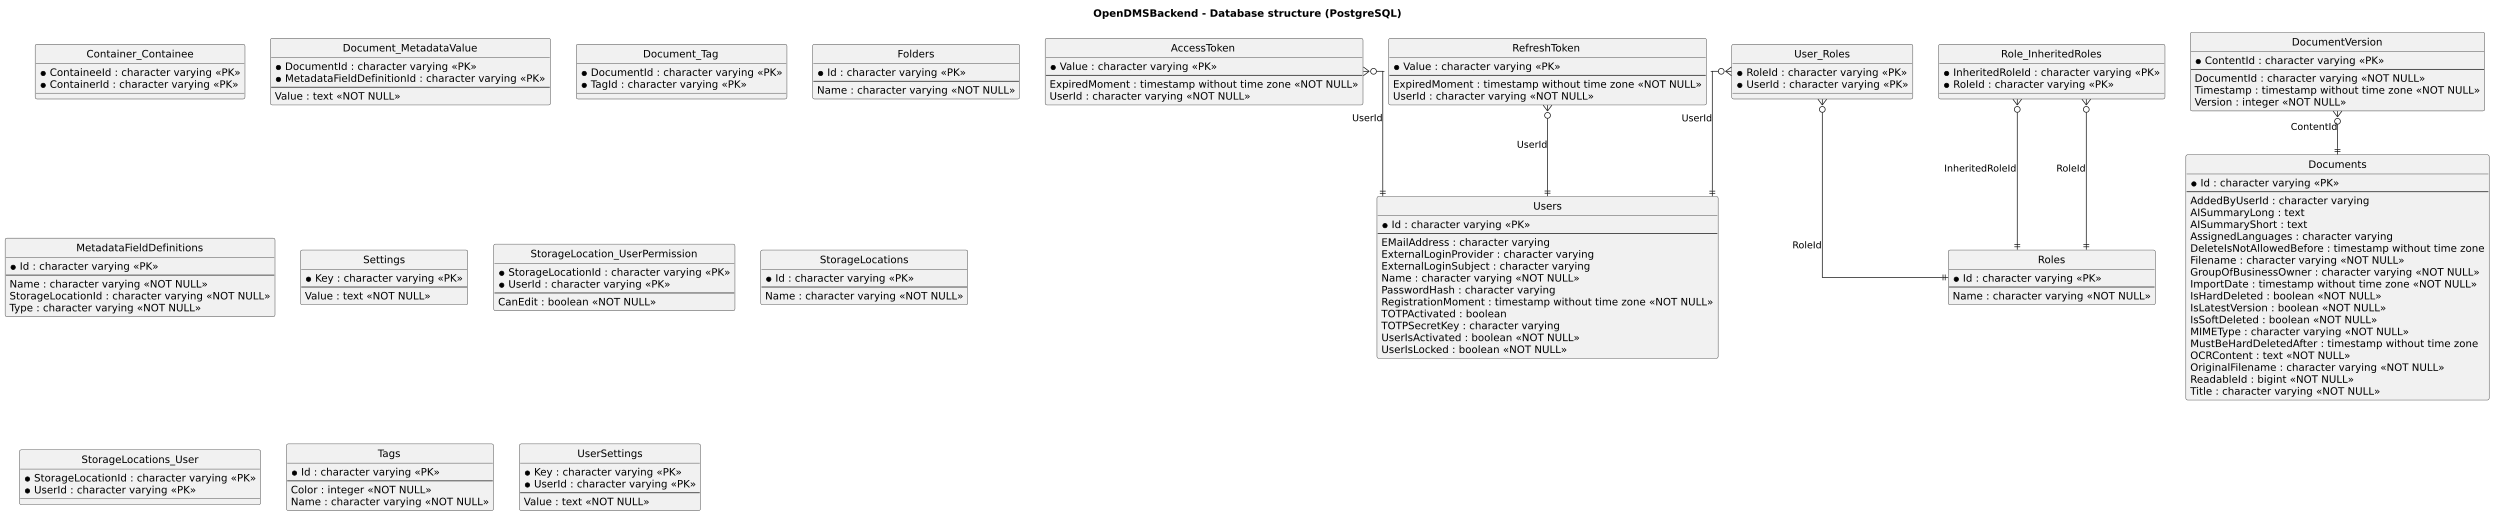
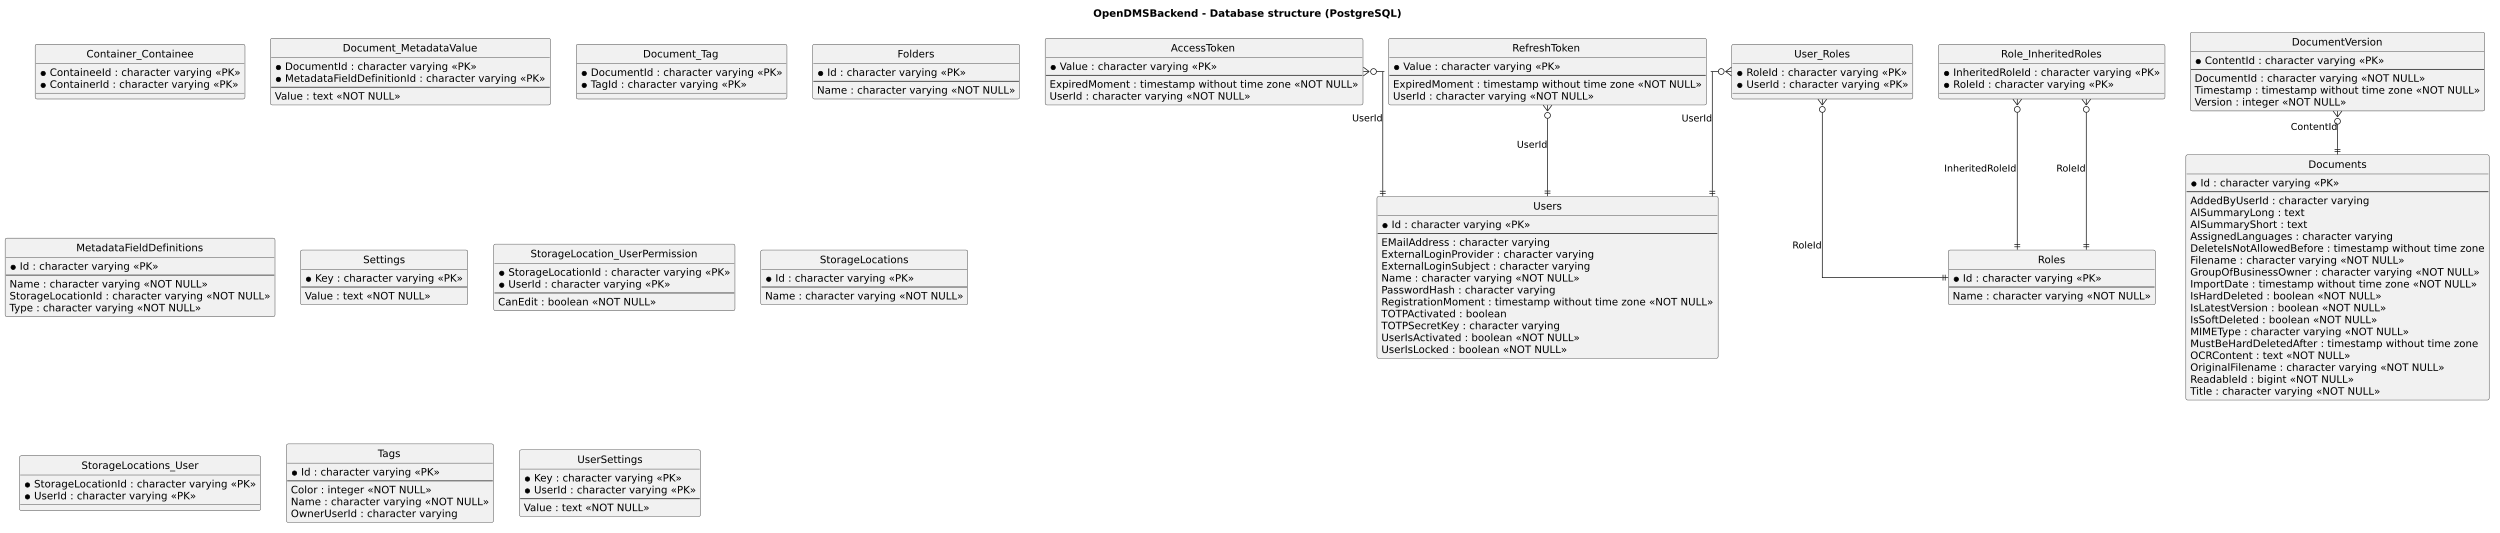
- <svg xmlns="http://www.w3.org/2000/svg" version="1.1" data-diagram-type="CLASS" style="width:3421px;height:713px;background:#FFFFFF;" width="3421px" height="713px" viewBox="0 0 3421 713" zoomAndPan="magnify" preserveAspectRatio="none" contentStyleType="text/css">
+ <svg xmlns="http://www.w3.org/2000/svg" version="1.1" data-diagram-type="CLASS" style="width:3421px;height:729px;background:#FFFFFF;" width="3421px" height="729px" viewBox="0 0 3421 729" zoomAndPan="magnify" preserveAspectRatio="none" contentStyleType="text/css">
  <defs />
  <g font-family="sans-serif" lengthAdjust="spacing">
    <g class="title" data-source-line="1">
      <text x="1495.926" y="22.995" fill="#000" font-size="14" textLength="422.324" font-weight="700" font-family="DejaVu Sans">OpenDMSBackend - Database structure (PostgreSQL)</text>
    </g>
    <g class="entity" data-qualified-name="AccessToken" id="ent0001" data-source-line="5">
      <rect x="1430.17" y="52.447" width="434.96" height="91.188" fill="#F1F1F1" style="stroke:#181818;stroke-width:0.5;" rx="2.5" ry="2.5" />
      <text x="1602.208" y="70.442" fill="#000" font-size="14" textLength="90.884" font-family="DejaVu Sans">AccessToken</text>
      <line x1="1431.17" y1="78.744" x2="1864.13" y2="78.744" style="stroke:#181818;stroke-width:0.5;" />
      <g data-visibility-modifier="IE_MANDATORY">
        <ellipse cx="1441.17" cy="92.392" rx="3" ry="3" fill="#000" style="stroke:#000;stroke-width:1;" />
      </g>
      <text x="1450.17" y="95.739" fill="#000" font-size="14" textLength="216.398" font-family="DejaVu Sans">Value : character varying «PK»</text>
      <line x1="1431.17" y1="103.041" x2="1864.13" y2="103.041" style="stroke:#181818;stroke-width:1;" />
      <text x="1436.17" y="120.036" fill="#000" font-size="14" textLength="422.96" font-family="DejaVu Sans">ExpiredMoment : timestamp without time zone «NOT NULL»</text>
      <text x="1436.17" y="136.333" fill="#000" font-size="14" textLength="274.982" font-family="DejaVu Sans">UserId : character varying «NOT NULL»</text>
    </g>
    <g class="entity" data-qualified-name="Container_Containee" id="ent0002" data-source-line="12">
-       <rect x="48.08" y="60.587" width="287.153" height="74.891" fill="#F1F1F1" style="stroke:#181818;stroke-width:0.5;" rx="2.5" ry="2.5" />
-       <text x="118.314" y="78.582" fill="#000" font-size="14" textLength="146.686" font-family="DejaVu Sans">Container_Containee</text>
-       <line x1="49.08" y1="86.884" x2="334.233" y2="86.884" style="stroke:#181818;stroke-width:0.5;" />
-       <g data-visibility-modifier="IE_MANDATORY">
-         <ellipse cx="59.08" cy="100.532" rx="3" ry="3" fill="#000" style="stroke:#000;stroke-width:1;" />
-       </g>
-       <text x="68.08" y="103.879" fill="#000" font-size="14" textLength="261.153" font-family="DejaVu Sans">ContaineeId : character varying «PK»</text>
-       <g data-visibility-modifier="IE_MANDATORY">
-         <ellipse cx="59.08" cy="116.829" rx="3" ry="3" fill="#000" style="stroke:#000;stroke-width:1;" />
-       </g>
-       <text x="68.08" y="120.176" fill="#000" font-size="14" textLength="258.296" font-family="DejaVu Sans">ContainerId : character varying «PK»</text>
-       <line x1="49.08" y1="127.477" x2="334.233" y2="127.477" style="stroke:#181818;stroke-width:0.5;" />
+       <rect x="48.08" y="60.597" width="287.153" height="74.891" fill="#F1F1F1" style="stroke:#181818;stroke-width:0.5;" rx="2.5" ry="2.5" />
+       <text x="118.314" y="78.592" fill="#000" font-size="14" textLength="146.686" font-family="DejaVu Sans">Container_Containee</text>
+       <line x1="49.08" y1="86.894" x2="334.233" y2="86.894" style="stroke:#181818;stroke-width:0.5;" />
+       <g data-visibility-modifier="IE_MANDATORY">
+         <ellipse cx="59.08" cy="100.542" rx="3" ry="3" fill="#000" style="stroke:#000;stroke-width:1;" />
+       </g>
+       <text x="68.08" y="103.889" fill="#000" font-size="14" textLength="261.153" font-family="DejaVu Sans">ContaineeId : character varying «PK»</text>
+       <g data-visibility-modifier="IE_MANDATORY">
+         <ellipse cx="59.08" cy="116.839" rx="3" ry="3" fill="#000" style="stroke:#000;stroke-width:1;" />
+       </g>
+       <text x="68.08" y="120.186" fill="#000" font-size="14" textLength="258.296" font-family="DejaVu Sans">ContainerId : character varying «PK»</text>
+       <line x1="49.08" y1="127.488" x2="334.233" y2="127.488" style="stroke:#181818;stroke-width:0.5;" />
    </g>
    <g class="entity" data-qualified-name="Document_MetadataValue" id="ent0003" data-source-line="17">
      <rect x="370" y="52.447" width="383.301" height="91.188" fill="#F1F1F1" style="stroke:#181818;stroke-width:0.5;" rx="2.5" ry="2.5" />
      <text x="468.972" y="70.442" fill="#000" font-size="14" textLength="185.356" font-family="DejaVu Sans">Document_MetadataValue</text>
      <line x1="371" y1="78.744" x2="752.301" y2="78.744" style="stroke:#181818;stroke-width:0.5;" />
      <g data-visibility-modifier="IE_MANDATORY">
        <ellipse cx="381" cy="92.392" rx="3" ry="3" fill="#000" style="stroke:#000;stroke-width:1;" />
      </g>
      <text x="390" y="95.739" fill="#000" font-size="14" textLength="262.411" font-family="DejaVu Sans">DocumentId : character varying «PK»</text>
      <g data-visibility-modifier="IE_MANDATORY">
        <ellipse cx="381" cy="108.689" rx="3" ry="3" fill="#000" style="stroke:#000;stroke-width:1;" />
      </g>
      <text x="390" y="112.036" fill="#000" font-size="14" textLength="357.301" font-family="DejaVu Sans">MetadataFieldDefinitionId : character varying «PK»</text>
      <line x1="371" y1="119.337" x2="752.301" y2="119.337" style="stroke:#181818;stroke-width:1;" />
      <text x="376" y="136.333" fill="#000" font-size="14" textLength="173.421" font-family="DejaVu Sans">Value : text «NOT NULL»</text>
    </g>
    <g class="entity" data-qualified-name="Document_Tag" id="ent0004" data-source-line="24">
-       <rect x="788.45" y="60.587" width="288.411" height="74.891" fill="#F1F1F1" style="stroke:#181818;stroke-width:0.5;" rx="2.5" ry="2.5" />
-       <text x="879.882" y="78.582" fill="#000" font-size="14" textLength="105.547" font-family="DejaVu Sans">Document_Tag</text>
-       <line x1="789.45" y1="86.884" x2="1075.861" y2="86.884" style="stroke:#181818;stroke-width:0.5;" />
-       <g data-visibility-modifier="IE_MANDATORY">
-         <ellipse cx="799.45" cy="100.532" rx="3" ry="3" fill="#000" style="stroke:#000;stroke-width:1;" />
-       </g>
-       <text x="808.45" y="103.879" fill="#000" font-size="14" textLength="262.411" font-family="DejaVu Sans">DocumentId : character varying «PK»</text>
-       <g data-visibility-modifier="IE_MANDATORY">
-         <ellipse cx="799.45" cy="116.829" rx="3" ry="3" fill="#000" style="stroke:#000;stroke-width:1;" />
-       </g>
-       <text x="808.45" y="120.176" fill="#000" font-size="14" textLength="215.899" font-family="DejaVu Sans">TagId : character varying «PK»</text>
-       <line x1="789.45" y1="127.477" x2="1075.861" y2="127.477" style="stroke:#181818;stroke-width:0.5;" />
+       <rect x="788.45" y="60.597" width="288.411" height="74.891" fill="#F1F1F1" style="stroke:#181818;stroke-width:0.5;" rx="2.5" ry="2.5" />
+       <text x="879.882" y="78.592" fill="#000" font-size="14" textLength="105.547" font-family="DejaVu Sans">Document_Tag</text>
+       <line x1="789.45" y1="86.894" x2="1075.861" y2="86.894" style="stroke:#181818;stroke-width:0.5;" />
+       <g data-visibility-modifier="IE_MANDATORY">
+         <ellipse cx="799.45" cy="100.542" rx="3" ry="3" fill="#000" style="stroke:#000;stroke-width:1;" />
+       </g>
+       <text x="808.45" y="103.889" fill="#000" font-size="14" textLength="262.411" font-family="DejaVu Sans">DocumentId : character varying «PK»</text>
+       <g data-visibility-modifier="IE_MANDATORY">
+         <ellipse cx="799.45" cy="116.839" rx="3" ry="3" fill="#000" style="stroke:#000;stroke-width:1;" />
+       </g>
+       <text x="808.45" y="120.186" fill="#000" font-size="14" textLength="215.899" font-family="DejaVu Sans">TagId : character varying «PK»</text>
+       <line x1="789.45" y1="127.488" x2="1075.861" y2="127.488" style="stroke:#181818;stroke-width:0.5;" />
    </g>
    <g class="entity" data-qualified-name="Documents" id="ent0005" data-source-line="29">
      <rect x="2991.13" y="211.777" width="415.047" height="335.641" fill="#F1F1F1" style="stroke:#181818;stroke-width:0.5;" rx="2.5" ry="2.5" />
      <text x="3158.742" y="229.772" fill="#000" font-size="14" textLength="79.823" font-family="DejaVu Sans">Documents</text>
      <line x1="2992.13" y1="238.074" x2="3405.177" y2="238.074" style="stroke:#181818;stroke-width:0.5;" />
      <g data-visibility-modifier="IE_MANDATORY">
        <ellipse cx="3002.13" cy="251.722" rx="3" ry="3" fill="#000" style="stroke:#000;stroke-width:1;" />
      </g>
      <text x="3011.13" y="255.069" fill="#000" font-size="14" textLength="189.882" font-family="DejaVu Sans">Id : character varying «PK»</text>
      <line x1="2992.13" y1="262.371" x2="3405.177" y2="262.371" style="stroke:#181818;stroke-width:1;" />
      <text x="2997.13" y="279.366" fill="#000" font-size="14" textLength="245.328" font-family="DejaVu Sans">AddedByUserId : character varying</text>
      <text x="2997.13" y="295.663" fill="#000" font-size="14" textLength="156.98" font-family="DejaVu Sans">AISummaryLong : text</text>
      <text x="2997.13" y="311.959" fill="#000" font-size="14" textLength="160.426" font-family="DejaVu Sans">AISummaryShort : text</text>
      <text x="2997.13" y="328.256" fill="#000" font-size="14" textLength="277.361" font-family="DejaVu Sans">AssignedLanguages : character varying</text>
      <text x="2997.13" y="344.553" fill="#000" font-size="14" textLength="403.047" font-family="DejaVu Sans">DeleteIsNotAllowedBefore : timestamp without time zone</text>
      <text x="2997.13" y="360.85" fill="#000" font-size="14" textLength="294.205" font-family="DejaVu Sans">Filename : character varying «NOT NULL»</text>
      <text x="2997.13" y="377.147" fill="#000" font-size="14" textLength="396.382" font-family="DejaVu Sans">GroupOfBusinessOwner : character varying «NOT NULL»</text>
      <text x="2997.13" y="393.444" fill="#000" font-size="14" textLength="392.465" font-family="DejaVu Sans">ImportDate : timestamp without time zone «NOT NULL»</text>
      <text x="2997.13" y="409.741" fill="#000" font-size="14" textLength="262.042" font-family="DejaVu Sans">IsHardDeleted : boolean «NOT NULL»</text>
      <text x="2997.13" y="426.038" fill="#000" font-size="14" textLength="269.24" font-family="DejaVu Sans">IsLatestVersion : boolean «NOT NULL»</text>
      <text x="2997.13" y="442.334" fill="#000" font-size="14" textLength="256.163" font-family="DejaVu Sans">IsSoftDeleted : boolean «NOT NULL»</text>
      <text x="2997.13" y="458.631" fill="#000" font-size="14" textLength="301.526" font-family="DejaVu Sans">MIMEType : character varying «NOT NULL»</text>
      <text x="2997.13" y="474.928" fill="#000" font-size="14" textLength="395.097" font-family="DejaVu Sans">MustBeHardDeletedAfter : timestamp without time zone</text>
      <text x="2997.13" y="491.225" fill="#000" font-size="14" textLength="220.09" font-family="DejaVu Sans">OCRContent : text «NOT NULL»</text>
      <text x="2997.13" y="507.522" fill="#000" font-size="14" textLength="348.988" font-family="DejaVu Sans">OriginalFilename : character varying «NOT NULL»</text>
      <text x="2997.13" y="523.819" fill="#000" font-size="14" textLength="224.718" font-family="DejaVu Sans">ReadableId : bigint «NOT NULL»</text>
      <text x="2997.13" y="540.116" fill="#000" font-size="14" textLength="260.49" font-family="DejaVu Sans">Title : character varying «NOT NULL»</text>
    </g>
    <g class="entity" data-qualified-name="DocumentVersion" id="ent0006" data-source-line="51">
      <rect x="2997.09" y="44.297" width="403.118" height="107.484" fill="#F1F1F1" style="stroke:#181818;stroke-width:0.5;" rx="2.5" ry="2.5" />
      <text x="3136.1" y="62.292" fill="#000" font-size="14" textLength="125.098" font-family="DejaVu Sans">DocumentVersion</text>
      <line x1="2998.09" y1="70.594" x2="3399.208" y2="70.594" style="stroke:#181818;stroke-width:0.5;" />
      <g data-visibility-modifier="IE_MANDATORY">
        <ellipse cx="3008.09" cy="84.242" rx="3" ry="3" fill="#000" style="stroke:#000;stroke-width:1;" />
      </g>
      <text x="3017.09" y="87.589" fill="#000" font-size="14" textLength="245.561" font-family="DejaVu Sans">ContentId : character varying «PK»</text>
      <line x1="2998.09" y1="94.891" x2="3399.208" y2="94.891" style="stroke:#181818;stroke-width:1;" />
      <text x="3003.09" y="111.886" fill="#000" font-size="14" textLength="315.602" font-family="DejaVu Sans">DocumentId : character varying «NOT NULL»</text>
      <text x="3003.09" y="128.183" fill="#000" font-size="14" textLength="391.118" font-family="DejaVu Sans">Timestamp : timestamp without time zone «NOT NULL»</text>
      <text x="3003.09" y="144.479" fill="#000" font-size="14" textLength="208.701" font-family="DejaVu Sans">Version : integer «NOT NULL»</text>
    </g>
    <g class="entity" data-qualified-name="Folders" id="ent0007" data-source-line="59">
-       <rect x="1111.97" y="60.587" width="283.359" height="74.891" fill="#F1F1F1" style="stroke:#181818;stroke-width:0.5;" rx="2.5" ry="2.5" />
-       <text x="1228.121" y="78.582" fill="#000" font-size="14" textLength="51.058" font-family="DejaVu Sans">Folders</text>
-       <line x1="1112.97" y1="86.884" x2="1394.329" y2="86.884" style="stroke:#181818;stroke-width:0.5;" />
-       <g data-visibility-modifier="IE_MANDATORY">
-         <ellipse cx="1122.97" cy="100.532" rx="3" ry="3" fill="#000" style="stroke:#000;stroke-width:1;" />
-       </g>
-       <text x="1131.97" y="103.879" fill="#000" font-size="14" textLength="189.882" font-family="DejaVu Sans">Id : character varying «PK»</text>
-       <line x1="1112.97" y1="111.181" x2="1394.329" y2="111.181" style="stroke:#181818;stroke-width:1;" />
-       <text x="1117.97" y="128.176" fill="#000" font-size="14" textLength="271.359" font-family="DejaVu Sans">Name : character varying «NOT NULL»</text>
+       <rect x="1111.97" y="60.597" width="283.359" height="74.891" fill="#F1F1F1" style="stroke:#181818;stroke-width:0.5;" rx="2.5" ry="2.5" />
+       <text x="1228.121" y="78.592" fill="#000" font-size="14" textLength="51.058" font-family="DejaVu Sans">Folders</text>
+       <line x1="1112.97" y1="86.894" x2="1394.329" y2="86.894" style="stroke:#181818;stroke-width:0.5;" />
+       <g data-visibility-modifier="IE_MANDATORY">
+         <ellipse cx="1122.97" cy="100.542" rx="3" ry="3" fill="#000" style="stroke:#000;stroke-width:1;" />
+       </g>
+       <text x="1131.97" y="103.889" fill="#000" font-size="14" textLength="189.882" font-family="DejaVu Sans">Id : character varying «PK»</text>
+       <line x1="1112.97" y1="111.191" x2="1394.329" y2="111.191" style="stroke:#181818;stroke-width:1;" />
+       <text x="1117.97" y="128.186" fill="#000" font-size="14" textLength="271.359" font-family="DejaVu Sans">Name : character varying «NOT NULL»</text>
    </g>
    <g class="entity" data-qualified-name="MetadataFieldDefinitions" id="ent0008" data-source-line="65">
      <rect x="7" y="325.857" width="369.308" height="107.484" fill="#F1F1F1" style="stroke:#181818;stroke-width:0.5;" rx="2.5" ry="2.5" />
      <text x="104.297" y="343.852" fill="#000" font-size="14" textLength="174.713" font-family="DejaVu Sans">MetadataFieldDefinitions</text>
      <line x1="8" y1="352.154" x2="375.308" y2="352.154" style="stroke:#181818;stroke-width:0.5;" />
      <g data-visibility-modifier="IE_MANDATORY">
        <ellipse cx="18" cy="365.802" rx="3" ry="3" fill="#000" style="stroke:#000;stroke-width:1;" />
      </g>
      <text x="27" y="369.149" fill="#000" font-size="14" textLength="189.882" font-family="DejaVu Sans">Id : character varying «PK»</text>
      <line x1="8" y1="376.451" x2="375.308" y2="376.451" style="stroke:#181818;stroke-width:1;" />
      <text x="13" y="393.446" fill="#000" font-size="14" textLength="271.359" font-family="DejaVu Sans">Name : character varying «NOT NULL»</text>
      <text x="13" y="409.743" fill="#000" font-size="14" textLength="357.308" font-family="DejaVu Sans">StorageLocationId : character varying «NOT NULL»</text>
      <text x="13" y="426.039" fill="#000" font-size="14" textLength="264.394" font-family="DejaVu Sans">Type : character varying «NOT NULL»</text>
    </g>
    <g class="entity" data-qualified-name="RefreshToken" id="ent0009" data-source-line="73">
      <rect x="1900.17" y="52.447" width="434.96" height="91.188" fill="#F1F1F1" style="stroke:#181818;stroke-width:0.5;" rx="2.5" ry="2.5" />
      <text x="2069.392" y="70.442" fill="#000" font-size="14" textLength="96.517" font-family="DejaVu Sans">RefreshToken</text>
      <line x1="1901.17" y1="78.744" x2="2334.13" y2="78.744" style="stroke:#181818;stroke-width:0.5;" />
      <g data-visibility-modifier="IE_MANDATORY">
        <ellipse cx="1911.17" cy="92.392" rx="3" ry="3" fill="#000" style="stroke:#000;stroke-width:1;" />
      </g>
      <text x="1920.17" y="95.739" fill="#000" font-size="14" textLength="216.398" font-family="DejaVu Sans">Value : character varying «PK»</text>
      <line x1="1901.17" y1="103.041" x2="2334.13" y2="103.041" style="stroke:#181818;stroke-width:1;" />
      <text x="1906.17" y="120.036" fill="#000" font-size="14" textLength="422.96" font-family="DejaVu Sans">ExpiredMoment : timestamp without time zone «NOT NULL»</text>
      <text x="1906.17" y="136.333" fill="#000" font-size="14" textLength="274.982" font-family="DejaVu Sans">UserId : character varying «NOT NULL»</text>
    </g>
    <g class="entity" data-qualified-name="Role_InheritedRoles" id="ent0010" data-source-line="80">
-       <rect x="2652.75" y="60.587" width="309.801" height="74.891" fill="#F1F1F1" style="stroke:#181818;stroke-width:0.5;" rx="2.5" ry="2.5" />
-       <text x="2738.146" y="78.582" fill="#000" font-size="14" textLength="139.009" font-family="DejaVu Sans">Role_InheritedRoles</text>
-       <line x1="2653.75" y1="86.884" x2="2961.551" y2="86.884" style="stroke:#181818;stroke-width:0.5;" />
-       <g data-visibility-modifier="IE_MANDATORY">
-         <ellipse cx="2663.75" cy="100.532" rx="3" ry="3" fill="#000" style="stroke:#000;stroke-width:1;" />
-       </g>
-       <text x="2672.75" y="103.879" fill="#000" font-size="14" textLength="283.801" font-family="DejaVu Sans">InheritedRoleId : character varying «PK»</text>
-       <g data-visibility-modifier="IE_MANDATORY">
-         <ellipse cx="2663.75" cy="116.829" rx="3" ry="3" fill="#000" style="stroke:#000;stroke-width:1;" />
-       </g>
-       <text x="2672.75" y="120.176" fill="#000" font-size="14" textLength="220.678" font-family="DejaVu Sans">RoleId : character varying «PK»</text>
-       <line x1="2653.75" y1="127.477" x2="2961.551" y2="127.477" style="stroke:#181818;stroke-width:0.5;" />
+       <rect x="2652.75" y="60.597" width="309.801" height="74.891" fill="#F1F1F1" style="stroke:#181818;stroke-width:0.5;" rx="2.5" ry="2.5" />
+       <text x="2738.146" y="78.592" fill="#000" font-size="14" textLength="139.009" font-family="DejaVu Sans">Role_InheritedRoles</text>
+       <line x1="2653.75" y1="86.894" x2="2961.551" y2="86.894" style="stroke:#181818;stroke-width:0.5;" />
+       <g data-visibility-modifier="IE_MANDATORY">
+         <ellipse cx="2663.75" cy="100.542" rx="3" ry="3" fill="#000" style="stroke:#000;stroke-width:1;" />
+       </g>
+       <text x="2672.75" y="103.889" fill="#000" font-size="14" textLength="283.801" font-family="DejaVu Sans">InheritedRoleId : character varying «PK»</text>
+       <g data-visibility-modifier="IE_MANDATORY">
+         <ellipse cx="2663.75" cy="116.839" rx="3" ry="3" fill="#000" style="stroke:#000;stroke-width:1;" />
+       </g>
+       <text x="2672.75" y="120.186" fill="#000" font-size="14" textLength="220.678" font-family="DejaVu Sans">RoleId : character varying «PK»</text>
+       <line x1="2653.75" y1="127.488" x2="2961.551" y2="127.488" style="stroke:#181818;stroke-width:0.5;" />
    </g>
    <g class="entity" data-qualified-name="Roles" id="ent0011" data-source-line="85">
      <rect x="2665.97" y="342.157" width="283.359" height="74.891" fill="#F1F1F1" style="stroke:#181818;stroke-width:0.5;" rx="2.5" ry="2.5" />
      <text x="2788.605" y="360.152" fill="#000" font-size="14" textLength="38.09" font-family="DejaVu Sans">Roles</text>
      <line x1="2666.97" y1="368.454" x2="2948.329" y2="368.454" style="stroke:#181818;stroke-width:0.5;" />
      <g data-visibility-modifier="IE_MANDATORY">
        <ellipse cx="2676.97" cy="382.102" rx="3" ry="3" fill="#000" style="stroke:#000;stroke-width:1;" />
      </g>
      <text x="2685.97" y="385.449" fill="#000" font-size="14" textLength="189.882" font-family="DejaVu Sans">Id : character varying «PK»</text>
      <line x1="2666.97" y1="392.751" x2="2948.329" y2="392.751" style="stroke:#181818;stroke-width:1;" />
      <text x="2671.97" y="409.746" fill="#000" font-size="14" textLength="271.359" font-family="DejaVu Sans">Name : character varying «NOT NULL»</text>
    </g>
    <g class="entity" data-qualified-name="Settings" id="ent0012" data-source-line="91">
      <rect x="411.18" y="342.157" width="228.945" height="74.891" fill="#F1F1F1" style="stroke:#181818;stroke-width:0.5;" rx="2.5" ry="2.5" />
      <text x="496.942" y="360.152" fill="#000" font-size="14" textLength="57.422" font-family="DejaVu Sans">Settings</text>
      <line x1="412.18" y1="368.454" x2="639.125" y2="368.454" style="stroke:#181818;stroke-width:0.5;" />
      <g data-visibility-modifier="IE_MANDATORY">
        <ellipse cx="422.18" cy="382.102" rx="3" ry="3" fill="#000" style="stroke:#000;stroke-width:1;" />
      </g>
      <text x="431.18" y="385.449" fill="#000" font-size="14" textLength="202.945" font-family="DejaVu Sans">Key : character varying «PK»</text>
      <line x1="412.18" y1="392.751" x2="639.125" y2="392.751" style="stroke:#181818;stroke-width:1;" />
      <text x="417.18" y="409.746" fill="#000" font-size="14" textLength="173.421" font-family="DejaVu Sans">Value : text «NOT NULL»</text>
    </g>
    <g class="entity" data-qualified-name="StorageLocation_UserPermission" id="ent0013" data-source-line="97">
      <rect x="675.6" y="334.007" width="330.117" height="91.188" fill="#F1F1F1" style="stroke:#181818;stroke-width:0.5;" rx="2.5" ry="2.5" />
      <text x="725.958" y="352.002" fill="#000" font-size="14" textLength="229.4" font-family="DejaVu Sans">StorageLocation_UserPermission</text>
      <line x1="676.6" y1="360.304" x2="1004.717" y2="360.304" style="stroke:#181818;stroke-width:0.5;" />
      <g data-visibility-modifier="IE_MANDATORY">
        <ellipse cx="686.6" cy="373.952" rx="3" ry="3" fill="#000" style="stroke:#000;stroke-width:1;" />
      </g>
      <text x="695.6" y="377.299" fill="#000" font-size="14" textLength="304.117" font-family="DejaVu Sans">StorageLocationId : character varying «PK»</text>
      <g data-visibility-modifier="IE_MANDATORY">
        <ellipse cx="686.6" cy="390.249" rx="3" ry="3" fill="#000" style="stroke:#000;stroke-width:1;" />
      </g>
      <text x="695.6" y="393.596" fill="#000" font-size="14" textLength="221.792" font-family="DejaVu Sans">UserId : character varying «PK»</text>
-       <line x1="676.6" y1="400.897" x2="1004.717" y2="400.897" style="stroke:#181818;stroke-width:1;" />
+       <line x1="676.6" y1="400.898" x2="1004.717" y2="400.898" style="stroke:#181818;stroke-width:1;" />
      <text x="681.6" y="417.893" fill="#000" font-size="14" textLength="216.323" font-family="DejaVu Sans">CanEdit : boolean «NOT NULL»</text>
    </g>
    <g class="entity" data-qualified-name="StorageLocations" id="ent0014" data-source-line="104">
      <rect x="1040.97" y="342.157" width="283.359" height="74.891" fill="#F1F1F1" style="stroke:#181818;stroke-width:0.5;" rx="2.5" ry="2.5" />
      <text x="1121.885" y="360.152" fill="#000" font-size="14" textLength="121.529" font-family="DejaVu Sans">StorageLocations</text>
      <line x1="1041.97" y1="368.454" x2="1323.329" y2="368.454" style="stroke:#181818;stroke-width:0.5;" />
      <g data-visibility-modifier="IE_MANDATORY">
        <ellipse cx="1051.97" cy="382.102" rx="3" ry="3" fill="#000" style="stroke:#000;stroke-width:1;" />
      </g>
      <text x="1060.97" y="385.449" fill="#000" font-size="14" textLength="189.882" font-family="DejaVu Sans">Id : character varying «PK»</text>
      <line x1="1041.97" y1="392.751" x2="1323.329" y2="392.751" style="stroke:#181818;stroke-width:1;" />
      <text x="1046.97" y="409.746" fill="#000" font-size="14" textLength="271.359" font-family="DejaVu Sans">Name : character varying «NOT NULL»</text>
    </g>
    <g class="entity" data-qualified-name="StorageLocations_User" id="ent0015" data-source-line="110">
-       <rect x="26.6" y="615.567" width="330.117" height="74.891" fill="#F1F1F1" style="stroke:#181818;stroke-width:0.5;" rx="2.5" ry="2.5" />
-       <text x="111.439" y="633.562" fill="#000" font-size="14" textLength="160.439" font-family="DejaVu Sans">StorageLocations_User</text>
-       <line x1="27.6" y1="641.864" x2="355.717" y2="641.864" style="stroke:#181818;stroke-width:0.5;" />
-       <g data-visibility-modifier="IE_MANDATORY">
-         <ellipse cx="37.6" cy="655.512" rx="3" ry="3" fill="#000" style="stroke:#000;stroke-width:1;" />
-       </g>
-       <text x="46.6" y="658.859" fill="#000" font-size="14" textLength="304.117" font-family="DejaVu Sans">StorageLocationId : character varying «PK»</text>
-       <g data-visibility-modifier="IE_MANDATORY">
-         <ellipse cx="37.6" cy="671.809" rx="3" ry="3" fill="#000" style="stroke:#000;stroke-width:1;" />
-       </g>
-       <text x="46.6" y="675.156" fill="#000" font-size="14" textLength="221.792" font-family="DejaVu Sans">UserId : character varying «PK»</text>
-       <line x1="27.6" y1="682.458" x2="355.717" y2="682.458" style="stroke:#181818;stroke-width:0.5;" />
+       <rect x="26.6" y="623.717" width="330.117" height="74.891" fill="#F1F1F1" style="stroke:#181818;stroke-width:0.5;" rx="2.5" ry="2.5" />
+       <text x="111.439" y="641.712" fill="#000" font-size="14" textLength="160.439" font-family="DejaVu Sans">StorageLocations_User</text>
+       <line x1="27.6" y1="650.014" x2="355.717" y2="650.014" style="stroke:#181818;stroke-width:0.5;" />
+       <g data-visibility-modifier="IE_MANDATORY">
+         <ellipse cx="37.6" cy="663.662" rx="3" ry="3" fill="#000" style="stroke:#000;stroke-width:1;" />
+       </g>
+       <text x="46.6" y="667.009" fill="#000" font-size="14" textLength="304.117" font-family="DejaVu Sans">StorageLocationId : character varying «PK»</text>
+       <g data-visibility-modifier="IE_MANDATORY">
+         <ellipse cx="37.6" cy="679.959" rx="3" ry="3" fill="#000" style="stroke:#000;stroke-width:1;" />
+       </g>
+       <text x="46.6" y="683.306" fill="#000" font-size="14" textLength="221.792" font-family="DejaVu Sans">UserId : character varying «PK»</text>
+       <line x1="27.6" y1="690.608" x2="355.717" y2="690.608" style="stroke:#181818;stroke-width:0.5;" />
    </g>
    <g class="entity" data-qualified-name="Tags" id="ent0016" data-source-line="115">
-       <rect x="391.97" y="607.417" width="283.359" height="91.188" fill="#F1F1F1" style="stroke:#181818;stroke-width:0.5;" rx="2.5" ry="2.5" />
-       <text x="516.994" y="625.412" fill="#000" font-size="14" textLength="33.312" font-family="DejaVu Sans">Tags</text>
-       <line x1="392.97" y1="633.714" x2="674.329" y2="633.714" style="stroke:#181818;stroke-width:0.5;" />
-       <g data-visibility-modifier="IE_MANDATORY">
-         <ellipse cx="402.97" cy="647.362" rx="3" ry="3" fill="#000" style="stroke:#000;stroke-width:1;" />
-       </g>
-       <text x="411.97" y="650.709" fill="#000" font-size="14" textLength="189.882" font-family="DejaVu Sans">Id : character varying «PK»</text>
-       <line x1="392.97" y1="658.011" x2="674.329" y2="658.011" style="stroke:#181818;stroke-width:1;" />
-       <text x="397.97" y="675.006" fill="#000" font-size="14" textLength="192.685" font-family="DejaVu Sans">Color : integer «NOT NULL»</text>
-       <text x="397.97" y="691.303" fill="#000" font-size="14" textLength="271.359" font-family="DejaVu Sans">Name : character varying «NOT NULL»</text>
-     </g>
-     <g class="entity" data-qualified-name="User_Roles" id="ent0017" data-source-line="122">
-       <rect x="2369.76" y="60.587" width="247.792" height="74.891" fill="#F1F1F1" style="stroke:#181818;stroke-width:0.5;" rx="2.5" ry="2.5" />
-       <text x="2455.156" y="78.582" fill="#000" font-size="14" textLength="77" font-family="DejaVu Sans">User_Roles</text>
-       <line x1="2370.76" y1="86.884" x2="2616.552" y2="86.884" style="stroke:#181818;stroke-width:0.5;" />
-       <g data-visibility-modifier="IE_MANDATORY">
-         <ellipse cx="2380.76" cy="100.532" rx="3" ry="3" fill="#000" style="stroke:#000;stroke-width:1;" />
-       </g>
-       <text x="2389.76" y="103.879" fill="#000" font-size="14" textLength="220.678" font-family="DejaVu Sans">RoleId : character varying «PK»</text>
-       <g data-visibility-modifier="IE_MANDATORY">
-         <ellipse cx="2380.76" cy="116.829" rx="3" ry="3" fill="#000" style="stroke:#000;stroke-width:1;" />
-       </g>
-       <text x="2389.76" y="120.176" fill="#000" font-size="14" textLength="221.792" font-family="DejaVu Sans">UserId : character varying «PK»</text>
-       <line x1="2370.76" y1="127.477" x2="2616.552" y2="127.477" style="stroke:#181818;stroke-width:0.5;" />
-     </g>
-     <g class="entity" data-qualified-name="Users" id="ent0018" data-source-line="127">
+       <rect x="391.97" y="607.427" width="283.359" height="107.484" fill="#F1F1F1" style="stroke:#181818;stroke-width:0.5;" rx="2.5" ry="2.5" />
+       <text x="516.994" y="625.422" fill="#000" font-size="14" textLength="33.312" font-family="DejaVu Sans">Tags</text>
+       <line x1="392.97" y1="633.724" x2="674.329" y2="633.724" style="stroke:#181818;stroke-width:0.5;" />
+       <g data-visibility-modifier="IE_MANDATORY">
+         <ellipse cx="402.97" cy="647.372" rx="3" ry="3" fill="#000" style="stroke:#000;stroke-width:1;" />
+       </g>
+       <text x="411.97" y="650.719" fill="#000" font-size="14" textLength="189.882" font-family="DejaVu Sans">Id : character varying «PK»</text>
+       <line x1="392.97" y1="658.021" x2="674.329" y2="658.021" style="stroke:#181818;stroke-width:1;" />
+       <text x="397.97" y="675.016" fill="#000" font-size="14" textLength="192.685" font-family="DejaVu Sans">Color : integer «NOT NULL»</text>
+       <text x="397.97" y="691.313" fill="#000" font-size="14" textLength="271.359" font-family="DejaVu Sans">Name : character varying «NOT NULL»</text>
+       <text x="397.97" y="707.609" fill="#000" font-size="14" textLength="228.3" font-family="DejaVu Sans">OwnerUserId : character varying</text>
+     </g>
+     <g class="entity" data-qualified-name="User_Roles" id="ent0017" data-source-line="123">
+       <rect x="2369.76" y="60.597" width="247.792" height="74.891" fill="#F1F1F1" style="stroke:#181818;stroke-width:0.5;" rx="2.5" ry="2.5" />
+       <text x="2455.156" y="78.592" fill="#000" font-size="14" textLength="77" font-family="DejaVu Sans">User_Roles</text>
+       <line x1="2370.76" y1="86.894" x2="2616.552" y2="86.894" style="stroke:#181818;stroke-width:0.5;" />
+       <g data-visibility-modifier="IE_MANDATORY">
+         <ellipse cx="2380.76" cy="100.542" rx="3" ry="3" fill="#000" style="stroke:#000;stroke-width:1;" />
+       </g>
+       <text x="2389.76" y="103.889" fill="#000" font-size="14" textLength="220.678" font-family="DejaVu Sans">RoleId : character varying «PK»</text>
+       <g data-visibility-modifier="IE_MANDATORY">
+         <ellipse cx="2380.76" cy="116.839" rx="3" ry="3" fill="#000" style="stroke:#000;stroke-width:1;" />
+       </g>
+       <text x="2389.76" y="120.186" fill="#000" font-size="14" textLength="221.792" font-family="DejaVu Sans">UserId : character varying «PK»</text>
+       <line x1="2370.76" y1="127.488" x2="2616.552" y2="127.488" style="stroke:#181818;stroke-width:0.5;" />
+     </g>
+     <g class="entity" data-qualified-name="Users" id="ent0018" data-source-line="128">
      <rect x="1884.23" y="268.817" width="466.85" height="221.563" fill="#F1F1F1" style="stroke:#181818;stroke-width:0.5;" rx="2.5" ry="2.5" />
      <text x="2098.053" y="286.812" fill="#000" font-size="14" textLength="39.204" font-family="DejaVu Sans">Users</text>
      <line x1="1885.23" y1="295.114" x2="2350.08" y2="295.114" style="stroke:#181818;stroke-width:0.5;" />
      <g data-visibility-modifier="IE_MANDATORY">
        <ellipse cx="1895.23" cy="308.762" rx="3" ry="3" fill="#000" style="stroke:#000;stroke-width:1;" />
      </g>
      <text x="1904.23" y="312.109" fill="#000" font-size="14" textLength="189.882" font-family="DejaVu Sans">Id : character varying «PK»</text>
      <line x1="1885.23" y1="319.411" x2="2350.08" y2="319.411" style="stroke:#181818;stroke-width:1;" />
      <text x="1890.23" y="336.406" fill="#000" font-size="14" textLength="231.253" font-family="DejaVu Sans">EMailAddress : character varying</text>
      <text x="1890.23" y="352.703" fill="#000" font-size="14" textLength="292.202" font-family="DejaVu Sans">ExternalLoginProvider : character varying</text>
      <text x="1890.23" y="368.999" fill="#000" font-size="14" textLength="286.344" font-family="DejaVu Sans">ExternalLoginSubject : character varying</text>
      <text x="1890.23" y="385.296" fill="#000" font-size="14" textLength="271.359" font-family="DejaVu Sans">Name : character varying «NOT NULL»</text>
      <text x="1890.23" y="401.593" fill="#000" font-size="14" textLength="239.203" font-family="DejaVu Sans">PasswordHash : character varying</text>
      <text x="1890.23" y="417.89" fill="#000" font-size="14" textLength="454.85" font-family="DejaVu Sans">RegistrationMoment : timestamp without time zone «NOT NULL»</text>
      <text x="1890.23" y="434.187" fill="#000" font-size="14" textLength="172.662" font-family="DejaVu Sans">TOTPActivated : boolean</text>
      <text x="1890.23" y="450.484" fill="#000" font-size="14" textLength="245.362" font-family="DejaVu Sans">TOTPSecretKey : character varying</text>
      <text x="1890.23" y="466.781" fill="#000" font-size="14" textLength="271.824" font-family="DejaVu Sans">UserIsActivated : boolean «NOT NULL»</text>
      <text x="1890.23" y="483.078" fill="#000" font-size="14" textLength="254.987" font-family="DejaVu Sans">UserIsLocked : boolean «NOT NULL»</text>
    </g>
-     <g class="entity" data-qualified-name="UserSettings" id="ent0019" data-source-line="142">
-       <rect x="710.76" y="607.417" width="247.792" height="91.188" fill="#F1F1F1" style="stroke:#181818;stroke-width:0.5;" rx="2.5" ry="2.5" />
-       <text x="789.99" y="625.412" fill="#000" font-size="14" textLength="89.332" font-family="DejaVu Sans">UserSettings</text>
-       <line x1="711.76" y1="633.714" x2="957.552" y2="633.714" style="stroke:#181818;stroke-width:0.5;" />
-       <g data-visibility-modifier="IE_MANDATORY">
-         <ellipse cx="721.76" cy="647.362" rx="3" ry="3" fill="#000" style="stroke:#000;stroke-width:1;" />
-       </g>
-       <text x="730.76" y="650.709" fill="#000" font-size="14" textLength="202.945" font-family="DejaVu Sans">Key : character varying «PK»</text>
-       <g data-visibility-modifier="IE_MANDATORY">
-         <ellipse cx="721.76" cy="663.659" rx="3" ry="3" fill="#000" style="stroke:#000;stroke-width:1;" />
-       </g>
-       <text x="730.76" y="667.006" fill="#000" font-size="14" textLength="221.792" font-family="DejaVu Sans">UserId : character varying «PK»</text>
-       <line x1="711.76" y1="674.307" x2="957.552" y2="674.307" style="stroke:#181818;stroke-width:1;" />
-       <text x="716.76" y="691.303" fill="#000" font-size="14" textLength="173.421" font-family="DejaVu Sans">Value : text «NOT NULL»</text>
-     </g>
-     <g class="link" data-entity-1="ent0001" data-entity-2="ent0018" id="lnk20" data-source-line="149" data-link-type="crowfoot">
-       <path d="M1883.56,97.607 C1899.92,97.607 1892.2,97.607 1892.2,97.607 C1892.2,97.607 1892.2,181.637 1892.2,260.557" style="stroke:#181818;stroke-width:1;" fill="none" id="AccessToken-Users" codeLine="149" />
-       <line x1="1873.56" y1="97.607" x2="1865.56" y2="103.607" style="stroke:#181818;stroke-width:1;" />
-       <line x1="1873.56" y1="97.607" x2="1865.56" y2="91.607" style="stroke:#181818;stroke-width:1;" />
-       <line x1="1873.56" y1="97.607" x2="1865.56" y2="97.607" style="stroke:#181818;stroke-width:1;" />
-       <ellipse cx="1879.56" cy="97.607" rx="4" ry="4" fill="none" style="stroke:#181818;stroke-width:1;" />
-       <line x1="1896.2" y1="264.557" x2="1888.2" y2="264.557" style="stroke:#181818;stroke-width:1;" />
-       <line x1="1896.2" y1="261.557" x2="1888.2" y2="261.557" style="stroke:#181818;stroke-width:1;" />
-       <line x1="1892.2" y1="260.557" x2="1892.2" y2="268.557" style="stroke:#181818;stroke-width:1;" />
-       <text x="1850.2" y="165.824" fill="#000" font-size="13" textLength="41.717" font-family="DejaVu Sans">UserId</text>
-     </g>
-     <g class="link" data-entity-1="ent0006" data-entity-2="ent0005" id="lnk21" data-source-line="150" data-link-type="crowfoot">
-       <path d="M3198.65,169.987 C3198.65,187.557 3198.65,182.077 3198.65,203.477" style="stroke:#181818;stroke-width:1;" fill="none" id="DocumentVersion-Documents" codeLine="150" />
-       <line x1="3198.65" y1="159.987" x2="3192.65" y2="151.987" style="stroke:#181818;stroke-width:1;" />
-       <line x1="3198.65" y1="159.987" x2="3204.65" y2="151.987" style="stroke:#181818;stroke-width:1;" />
-       <line x1="3198.65" y1="159.987" x2="3198.65" y2="151.987" style="stroke:#181818;stroke-width:1;" />
-       <ellipse cx="3198.65" cy="165.987" rx="4" ry="4" fill="none" style="stroke:#181818;stroke-width:1;" />
-       <line x1="3202.65" y1="207.477" x2="3194.65" y2="207.477" style="stroke:#181818;stroke-width:1;" />
-       <line x1="3202.65" y1="204.477" x2="3194.65" y2="204.477" style="stroke:#181818;stroke-width:1;" />
-       <line x1="3198.65" y1="203.477" x2="3198.65" y2="211.477" style="stroke:#181818;stroke-width:1;" />
+     <g class="entity" data-qualified-name="UserSettings" id="ent0019" data-source-line="143">
+       <rect x="710.76" y="615.567" width="247.792" height="91.188" fill="#F1F1F1" style="stroke:#181818;stroke-width:0.5;" rx="2.5" ry="2.5" />
+       <text x="789.99" y="633.562" fill="#000" font-size="14" textLength="89.332" font-family="DejaVu Sans">UserSettings</text>
+       <line x1="711.76" y1="641.864" x2="957.552" y2="641.864" style="stroke:#181818;stroke-width:0.5;" />
+       <g data-visibility-modifier="IE_MANDATORY">
+         <ellipse cx="721.76" cy="655.512" rx="3" ry="3" fill="#000" style="stroke:#000;stroke-width:1;" />
+       </g>
+       <text x="730.76" y="658.859" fill="#000" font-size="14" textLength="202.945" font-family="DejaVu Sans">Key : character varying «PK»</text>
+       <g data-visibility-modifier="IE_MANDATORY">
+         <ellipse cx="721.76" cy="671.809" rx="3" ry="3" fill="#000" style="stroke:#000;stroke-width:1;" />
+       </g>
+       <text x="730.76" y="675.156" fill="#000" font-size="14" textLength="221.792" font-family="DejaVu Sans">UserId : character varying «PK»</text>
+       <line x1="711.76" y1="682.458" x2="957.552" y2="682.458" style="stroke:#181818;stroke-width:1;" />
+       <text x="716.76" y="699.453" fill="#000" font-size="14" textLength="173.421" font-family="DejaVu Sans">Value : text «NOT NULL»</text>
+     </g>
+     <g class="link" data-entity-1="ent0001" data-entity-2="ent0018" id="lnk20" data-source-line="150" data-link-type="crowfoot">
+       <path d="M1883.56,97.907 C1899.92,97.907 1892.2,97.907 1892.2,97.907 C1892.2,97.907 1892.2,181.847 1892.2,260.677" style="stroke:#181818;stroke-width:1;" fill="none" id="AccessToken-Users" codeLine="150" />
+       <line x1="1873.56" y1="97.907" x2="1865.56" y2="103.907" style="stroke:#181818;stroke-width:1;" />
+       <line x1="1873.56" y1="97.907" x2="1865.56" y2="91.907" style="stroke:#181818;stroke-width:1;" />
+       <line x1="1873.56" y1="97.907" x2="1865.56" y2="97.907" style="stroke:#181818;stroke-width:1;" />
+       <ellipse cx="1879.56" cy="97.907" rx="4" ry="4" fill="none" style="stroke:#181818;stroke-width:1;" />
+       <line x1="1896.2" y1="264.677" x2="1888.2" y2="264.677" style="stroke:#181818;stroke-width:1;" />
+       <line x1="1896.2" y1="261.677" x2="1888.2" y2="261.677" style="stroke:#181818;stroke-width:1;" />
+       <line x1="1892.2" y1="260.677" x2="1892.2" y2="268.677" style="stroke:#181818;stroke-width:1;" />
+       <text x="1850.2" y="166.034" fill="#000" font-size="13" textLength="41.717" font-family="DejaVu Sans">UserId</text>
+     </g>
+     <g class="link" data-entity-1="ent0006" data-entity-2="ent0005" id="lnk21" data-source-line="151" data-link-type="crowfoot">
+       <path d="M3198.65,169.997 C3198.65,187.557 3198.65,182.087 3198.65,203.487" style="stroke:#181818;stroke-width:1;" fill="none" id="DocumentVersion-Documents" codeLine="151" />
+       <line x1="3198.65" y1="159.997" x2="3192.65" y2="151.997" style="stroke:#181818;stroke-width:1;" />
+       <line x1="3198.65" y1="159.997" x2="3204.65" y2="151.997" style="stroke:#181818;stroke-width:1;" />
+       <line x1="3198.65" y1="159.997" x2="3198.65" y2="151.997" style="stroke:#181818;stroke-width:1;" />
+       <ellipse cx="3198.65" cy="165.997" rx="4" ry="4" fill="none" style="stroke:#181818;stroke-width:1;" />
+       <line x1="3202.65" y1="207.487" x2="3194.65" y2="207.487" style="stroke:#181818;stroke-width:1;" />
+       <line x1="3202.65" y1="204.487" x2="3194.65" y2="204.487" style="stroke:#181818;stroke-width:1;" />
+       <line x1="3198.65" y1="203.487" x2="3198.65" y2="211.487" style="stroke:#181818;stroke-width:1;" />
      <text x="3134.65" y="177.804" fill="#000" font-size="13" textLength="63.788" font-family="DejaVu Sans">ContentId</text>
    </g>
-     <g class="link" data-entity-1="ent0009" data-entity-2="ent0018" id="lnk22" data-source-line="151" data-link-type="crowfoot">
-       <path d="M2117.65,161.897 C2117.65,195.637 2117.65,216.987 2117.65,260.407" style="stroke:#181818;stroke-width:1;" fill="none" id="RefreshToken-Users" codeLine="151" />
-       <line x1="2117.65" y1="151.897" x2="2111.65" y2="143.897" style="stroke:#181818;stroke-width:1;" />
-       <line x1="2117.65" y1="151.897" x2="2123.65" y2="143.897" style="stroke:#181818;stroke-width:1;" />
-       <line x1="2117.65" y1="151.897" x2="2117.65" y2="143.897" style="stroke:#181818;stroke-width:1;" />
-       <ellipse cx="2117.65" cy="157.897" rx="4" ry="4" fill="none" style="stroke:#181818;stroke-width:1;" />
+     <g class="link" data-entity-1="ent0009" data-entity-2="ent0018" id="lnk22" data-source-line="152" data-link-type="crowfoot">
+       <path d="M2117.65,161.907 C2117.65,195.637 2117.65,216.987 2117.65,260.407" style="stroke:#181818;stroke-width:1;" fill="none" id="RefreshToken-Users" codeLine="152" />
+       <line x1="2117.65" y1="151.907" x2="2111.65" y2="143.907" style="stroke:#181818;stroke-width:1;" />
+       <line x1="2117.65" y1="151.907" x2="2123.65" y2="143.907" style="stroke:#181818;stroke-width:1;" />
+       <line x1="2117.65" y1="151.907" x2="2117.65" y2="143.907" style="stroke:#181818;stroke-width:1;" />
+       <ellipse cx="2117.65" cy="157.907" rx="4" ry="4" fill="none" style="stroke:#181818;stroke-width:1;" />
      <line x1="2121.65" y1="264.407" x2="2113.65" y2="264.407" style="stroke:#181818;stroke-width:1;" />
      <line x1="2121.65" y1="261.407" x2="2113.65" y2="261.407" style="stroke:#181818;stroke-width:1;" />
      <line x1="2117.65" y1="260.407" x2="2117.65" y2="268.407" style="stroke:#181818;stroke-width:1;" />
      <text x="2075.65" y="202.224" fill="#000" font-size="13" textLength="41.717" font-family="DejaVu Sans">UserId</text>
    </g>
-     <g class="link" data-entity-1="ent0010" data-entity-2="ent0011" id="lnk23" data-source-line="152" data-link-type="crowfoot">
-       <path d="M2760.43,153.717 C2760.43,207.517 2760.43,279.767 2760.43,333.697" style="stroke:#181818;stroke-width:1;" fill="none" id="Role_InheritedRoles-Roles" codeLine="152" />
+     <g class="link" data-entity-1="ent0010" data-entity-2="ent0011" id="lnk23" data-source-line="153" data-link-type="crowfoot">
+       <path d="M2760.43,153.717 C2760.43,207.517 2760.43,279.777 2760.43,333.697" style="stroke:#181818;stroke-width:1;" fill="none" id="Role_InheritedRoles-Roles" codeLine="153" />
      <line x1="2760.43" y1="143.717" x2="2754.43" y2="135.717" style="stroke:#181818;stroke-width:1;" />
      <line x1="2760.43" y1="143.717" x2="2766.43" y2="135.717" style="stroke:#181818;stroke-width:1;" />
      <line x1="2760.43" y1="143.717" x2="2760.43" y2="135.717" style="stroke:#181818;stroke-width:1;" />
      <ellipse cx="2760.43" cy="149.717" rx="4" ry="4" fill="none" style="stroke:#181818;stroke-width:1;" />
      <line x1="2764.43" y1="337.697" x2="2756.43" y2="337.697" style="stroke:#181818;stroke-width:1;" />
      <line x1="2764.43" y1="334.697" x2="2756.43" y2="334.697" style="stroke:#181818;stroke-width:1;" />
      <line x1="2760.43" y1="333.697" x2="2760.43" y2="341.697" style="stroke:#181818;stroke-width:1;" />
      <text x="2660.43" y="234.774" fill="#000" font-size="13" textLength="99.296" font-family="DejaVu Sans">InheritedRoleId</text>
    </g>
-     <g class="link" data-entity-1="ent0010" data-entity-2="ent0011" id="lnk24" data-source-line="153" data-link-type="crowfoot">
-       <path d="M2854.88,153.717 C2854.88,207.517 2854.88,279.767 2854.88,333.697" style="stroke:#181818;stroke-width:1;" fill="none" id="Role_InheritedRoles-Roles-1" codeLine="153" />
+     <g class="link" data-entity-1="ent0010" data-entity-2="ent0011" id="lnk24" data-source-line="154" data-link-type="crowfoot">
+       <path d="M2854.88,153.717 C2854.88,207.517 2854.88,279.777 2854.88,333.697" style="stroke:#181818;stroke-width:1;" fill="none" id="Role_InheritedRoles-Roles-1" codeLine="154" />
      <line x1="2854.88" y1="143.717" x2="2848.88" y2="135.717" style="stroke:#181818;stroke-width:1;" />
      <line x1="2854.88" y1="143.717" x2="2860.88" y2="135.717" style="stroke:#181818;stroke-width:1;" />
      <line x1="2854.88" y1="143.717" x2="2854.88" y2="135.717" style="stroke:#181818;stroke-width:1;" />
      <ellipse cx="2854.88" cy="149.717" rx="4" ry="4" fill="none" style="stroke:#181818;stroke-width:1;" />
      <line x1="2858.88" y1="337.697" x2="2850.88" y2="337.697" style="stroke:#181818;stroke-width:1;" />
      <line x1="2858.88" y1="334.697" x2="2850.88" y2="334.697" style="stroke:#181818;stroke-width:1;" />
      <line x1="2854.88" y1="333.697" x2="2854.88" y2="341.697" style="stroke:#181818;stroke-width:1;" />
      <text x="2813.88" y="234.774" fill="#000" font-size="13" textLength="40.682" font-family="DejaVu Sans">RoleId</text>
    </g>
-     <g class="link" data-entity-1="ent0017" data-entity-2="ent0011" id="lnk25" data-source-line="154" data-link-type="crowfoot">
-       <path d="M2493.65,153.717 C2493.65,230.447 2493.65,379.607 2493.65,379.607 C2493.65,379.607 2574.6,379.607 2657.81,379.607" style="stroke:#181818;stroke-width:1;" fill="none" id="User_Roles-Roles" codeLine="154" />
-       <line x1="2493.65" y1="143.717" x2="2487.65" y2="135.717" style="stroke:#181818;stroke-width:1;" />
-       <line x1="2493.65" y1="143.717" x2="2499.65" y2="135.717" style="stroke:#181818;stroke-width:1;" />
-       <line x1="2493.65" y1="143.717" x2="2493.65" y2="135.717" style="stroke:#181818;stroke-width:1;" />
-       <ellipse cx="2493.65" cy="149.717" rx="4" ry="4" fill="none" style="stroke:#181818;stroke-width:1;" />
-       <line x1="2661.81" y1="375.607" x2="2661.81" y2="383.607" style="stroke:#181818;stroke-width:1;" />
-       <line x1="2658.81" y1="375.607" x2="2658.81" y2="383.607" style="stroke:#181818;stroke-width:1;" />
-       <line x1="2657.81" y1="379.607" x2="2665.81" y2="379.607" style="stroke:#181818;stroke-width:1;" />
-       <text x="2452.65" y="339.804" fill="#000" font-size="13" textLength="40.682" font-family="DejaVu Sans">RoleId</text>
-     </g>
-     <g class="link" data-entity-1="ent0017" data-entity-2="ent0018" id="lnk26" data-source-line="155" data-link-type="crowfoot">
-       <path d="M2351.33,97.607 C2335.73,97.607 2343.11,97.607 2343.11,97.607 C2343.11,97.607 2343.11,181.637 2343.11,260.557" style="stroke:#181818;stroke-width:1;" fill="none" id="User_Roles-Users" codeLine="155" />
-       <line x1="2361.33" y1="97.607" x2="2369.33" y2="91.607" style="stroke:#181818;stroke-width:1;" />
-       <line x1="2361.33" y1="97.607" x2="2369.33" y2="103.607" style="stroke:#181818;stroke-width:1;" />
-       <line x1="2361.33" y1="97.607" x2="2369.33" y2="97.607" style="stroke:#181818;stroke-width:1;" />
-       <ellipse cx="2355.33" cy="97.607" rx="4" ry="4" fill="none" style="stroke:#181818;stroke-width:1;" />
-       <line x1="2347.11" y1="264.557" x2="2339.11" y2="264.557" style="stroke:#181818;stroke-width:1;" />
-       <line x1="2347.11" y1="261.557" x2="2339.11" y2="261.557" style="stroke:#181818;stroke-width:1;" />
-       <line x1="2343.11" y1="260.557" x2="2343.11" y2="268.557" style="stroke:#181818;stroke-width:1;" />
-       <text x="2301.11" y="166.034" fill="#000" font-size="13" textLength="41.717" font-family="DejaVu Sans">UserId</text>
+     <g class="link" data-entity-1="ent0017" data-entity-2="ent0011" id="lnk25" data-source-line="155" data-link-type="crowfoot">
+       <path d="M2493.65,153.757 C2493.65,230.567 2493.65,379.907 2493.65,379.907 C2493.65,379.907 2574.6,379.907 2657.81,379.907" style="stroke:#181818;stroke-width:1;" fill="none" id="User_Roles-Roles" codeLine="155" />
+       <line x1="2493.65" y1="143.757" x2="2487.65" y2="135.757" style="stroke:#181818;stroke-width:1;" />
+       <line x1="2493.65" y1="143.757" x2="2499.65" y2="135.757" style="stroke:#181818;stroke-width:1;" />
+       <line x1="2493.65" y1="143.757" x2="2493.65" y2="135.757" style="stroke:#181818;stroke-width:1;" />
+       <ellipse cx="2493.65" cy="149.757" rx="4" ry="4" fill="none" style="stroke:#181818;stroke-width:1;" />
+       <line x1="2661.81" y1="375.907" x2="2661.81" y2="383.907" style="stroke:#181818;stroke-width:1;" />
+       <line x1="2658.81" y1="375.907" x2="2658.81" y2="383.907" style="stroke:#181818;stroke-width:1;" />
+       <line x1="2657.81" y1="379.907" x2="2665.81" y2="379.907" style="stroke:#181818;stroke-width:1;" />
+       <text x="2452.65" y="339.984" fill="#000" font-size="13" textLength="40.682" font-family="DejaVu Sans">RoleId</text>
+     </g>
+     <g class="link" data-entity-1="ent0017" data-entity-2="ent0018" id="lnk26" data-source-line="156" data-link-type="crowfoot">
+       <path d="M2351.33,97.907 C2335.73,97.907 2343.11,97.907 2343.11,97.907 C2343.11,97.907 2343.11,181.847 2343.11,260.677" style="stroke:#181818;stroke-width:1;" fill="none" id="User_Roles-Users" codeLine="156" />
+       <line x1="2361.33" y1="97.907" x2="2369.33" y2="91.907" style="stroke:#181818;stroke-width:1;" />
+       <line x1="2361.33" y1="97.907" x2="2369.33" y2="103.907" style="stroke:#181818;stroke-width:1;" />
+       <line x1="2361.33" y1="97.907" x2="2369.33" y2="97.907" style="stroke:#181818;stroke-width:1;" />
+       <ellipse cx="2355.33" cy="97.907" rx="4" ry="4" fill="none" style="stroke:#181818;stroke-width:1;" />
+       <line x1="2347.11" y1="264.677" x2="2339.11" y2="264.677" style="stroke:#181818;stroke-width:1;" />
+       <line x1="2347.11" y1="261.677" x2="2339.11" y2="261.677" style="stroke:#181818;stroke-width:1;" />
+       <line x1="2343.11" y1="260.677" x2="2343.11" y2="268.677" style="stroke:#181818;stroke-width:1;" />
+       <text x="2301.11" y="166.244" fill="#000" font-size="13" textLength="41.717" font-family="DejaVu Sans">UserId</text>
    </g>
  </g>
</svg>
